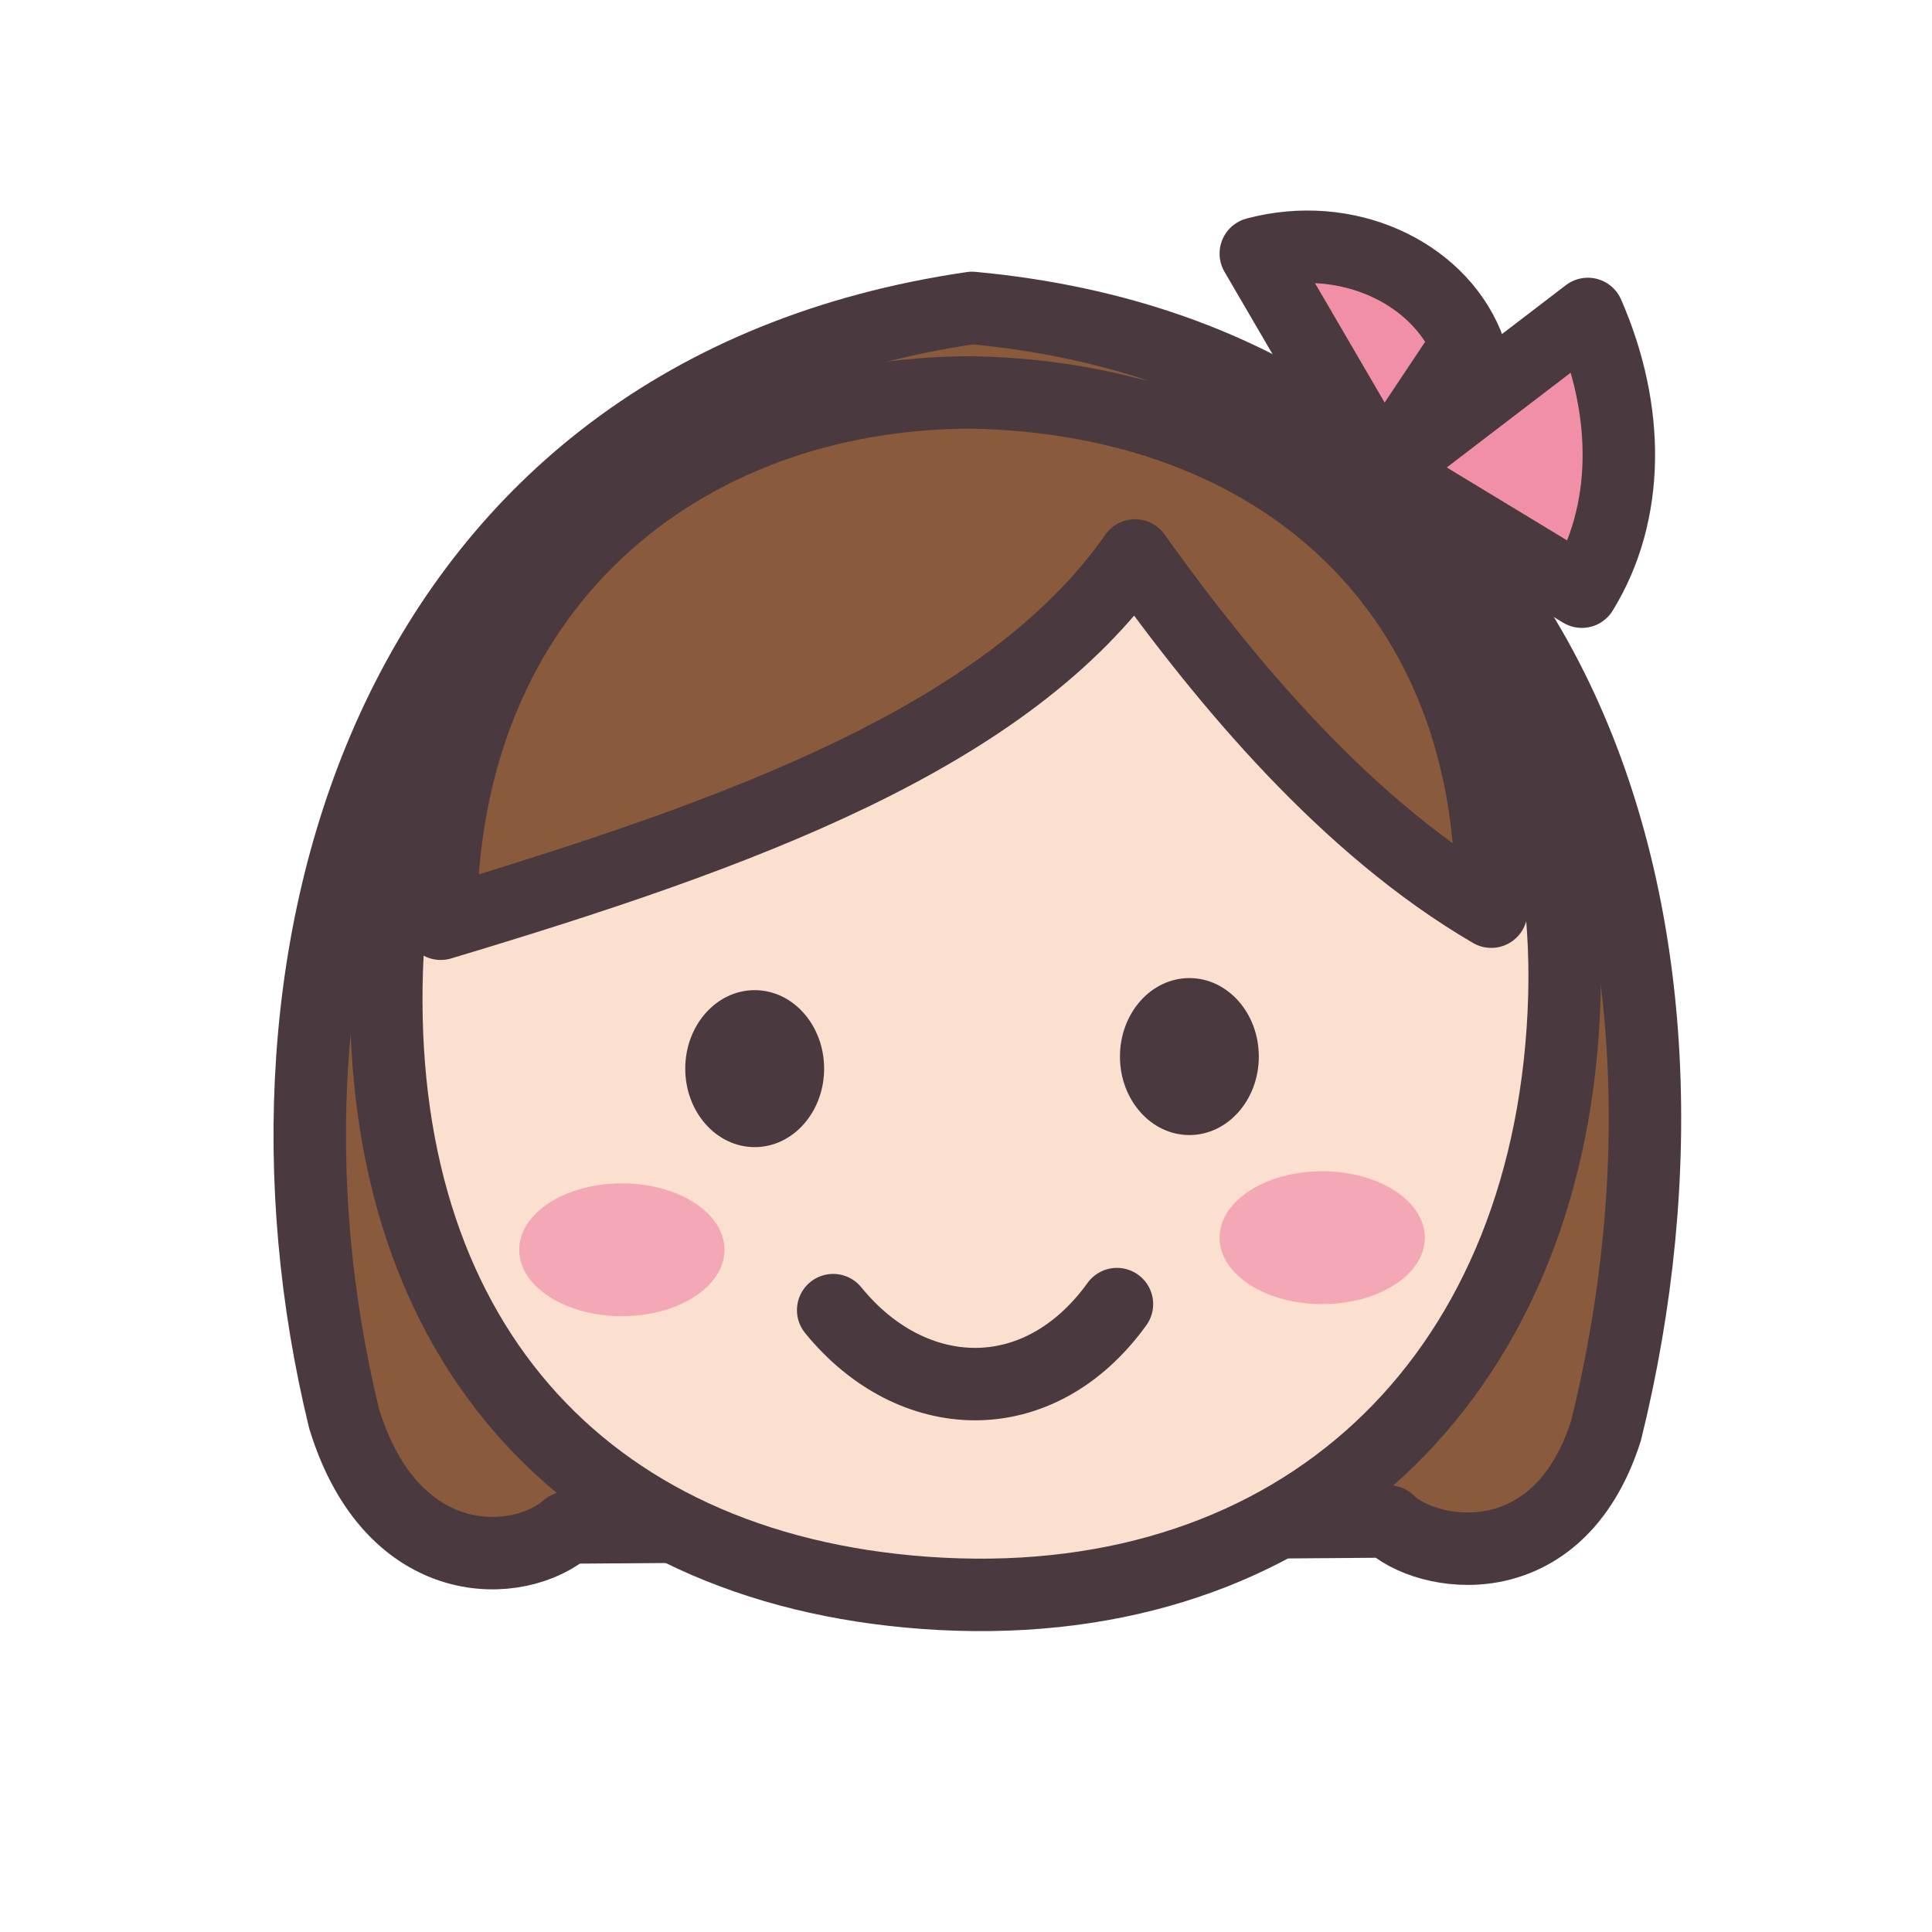
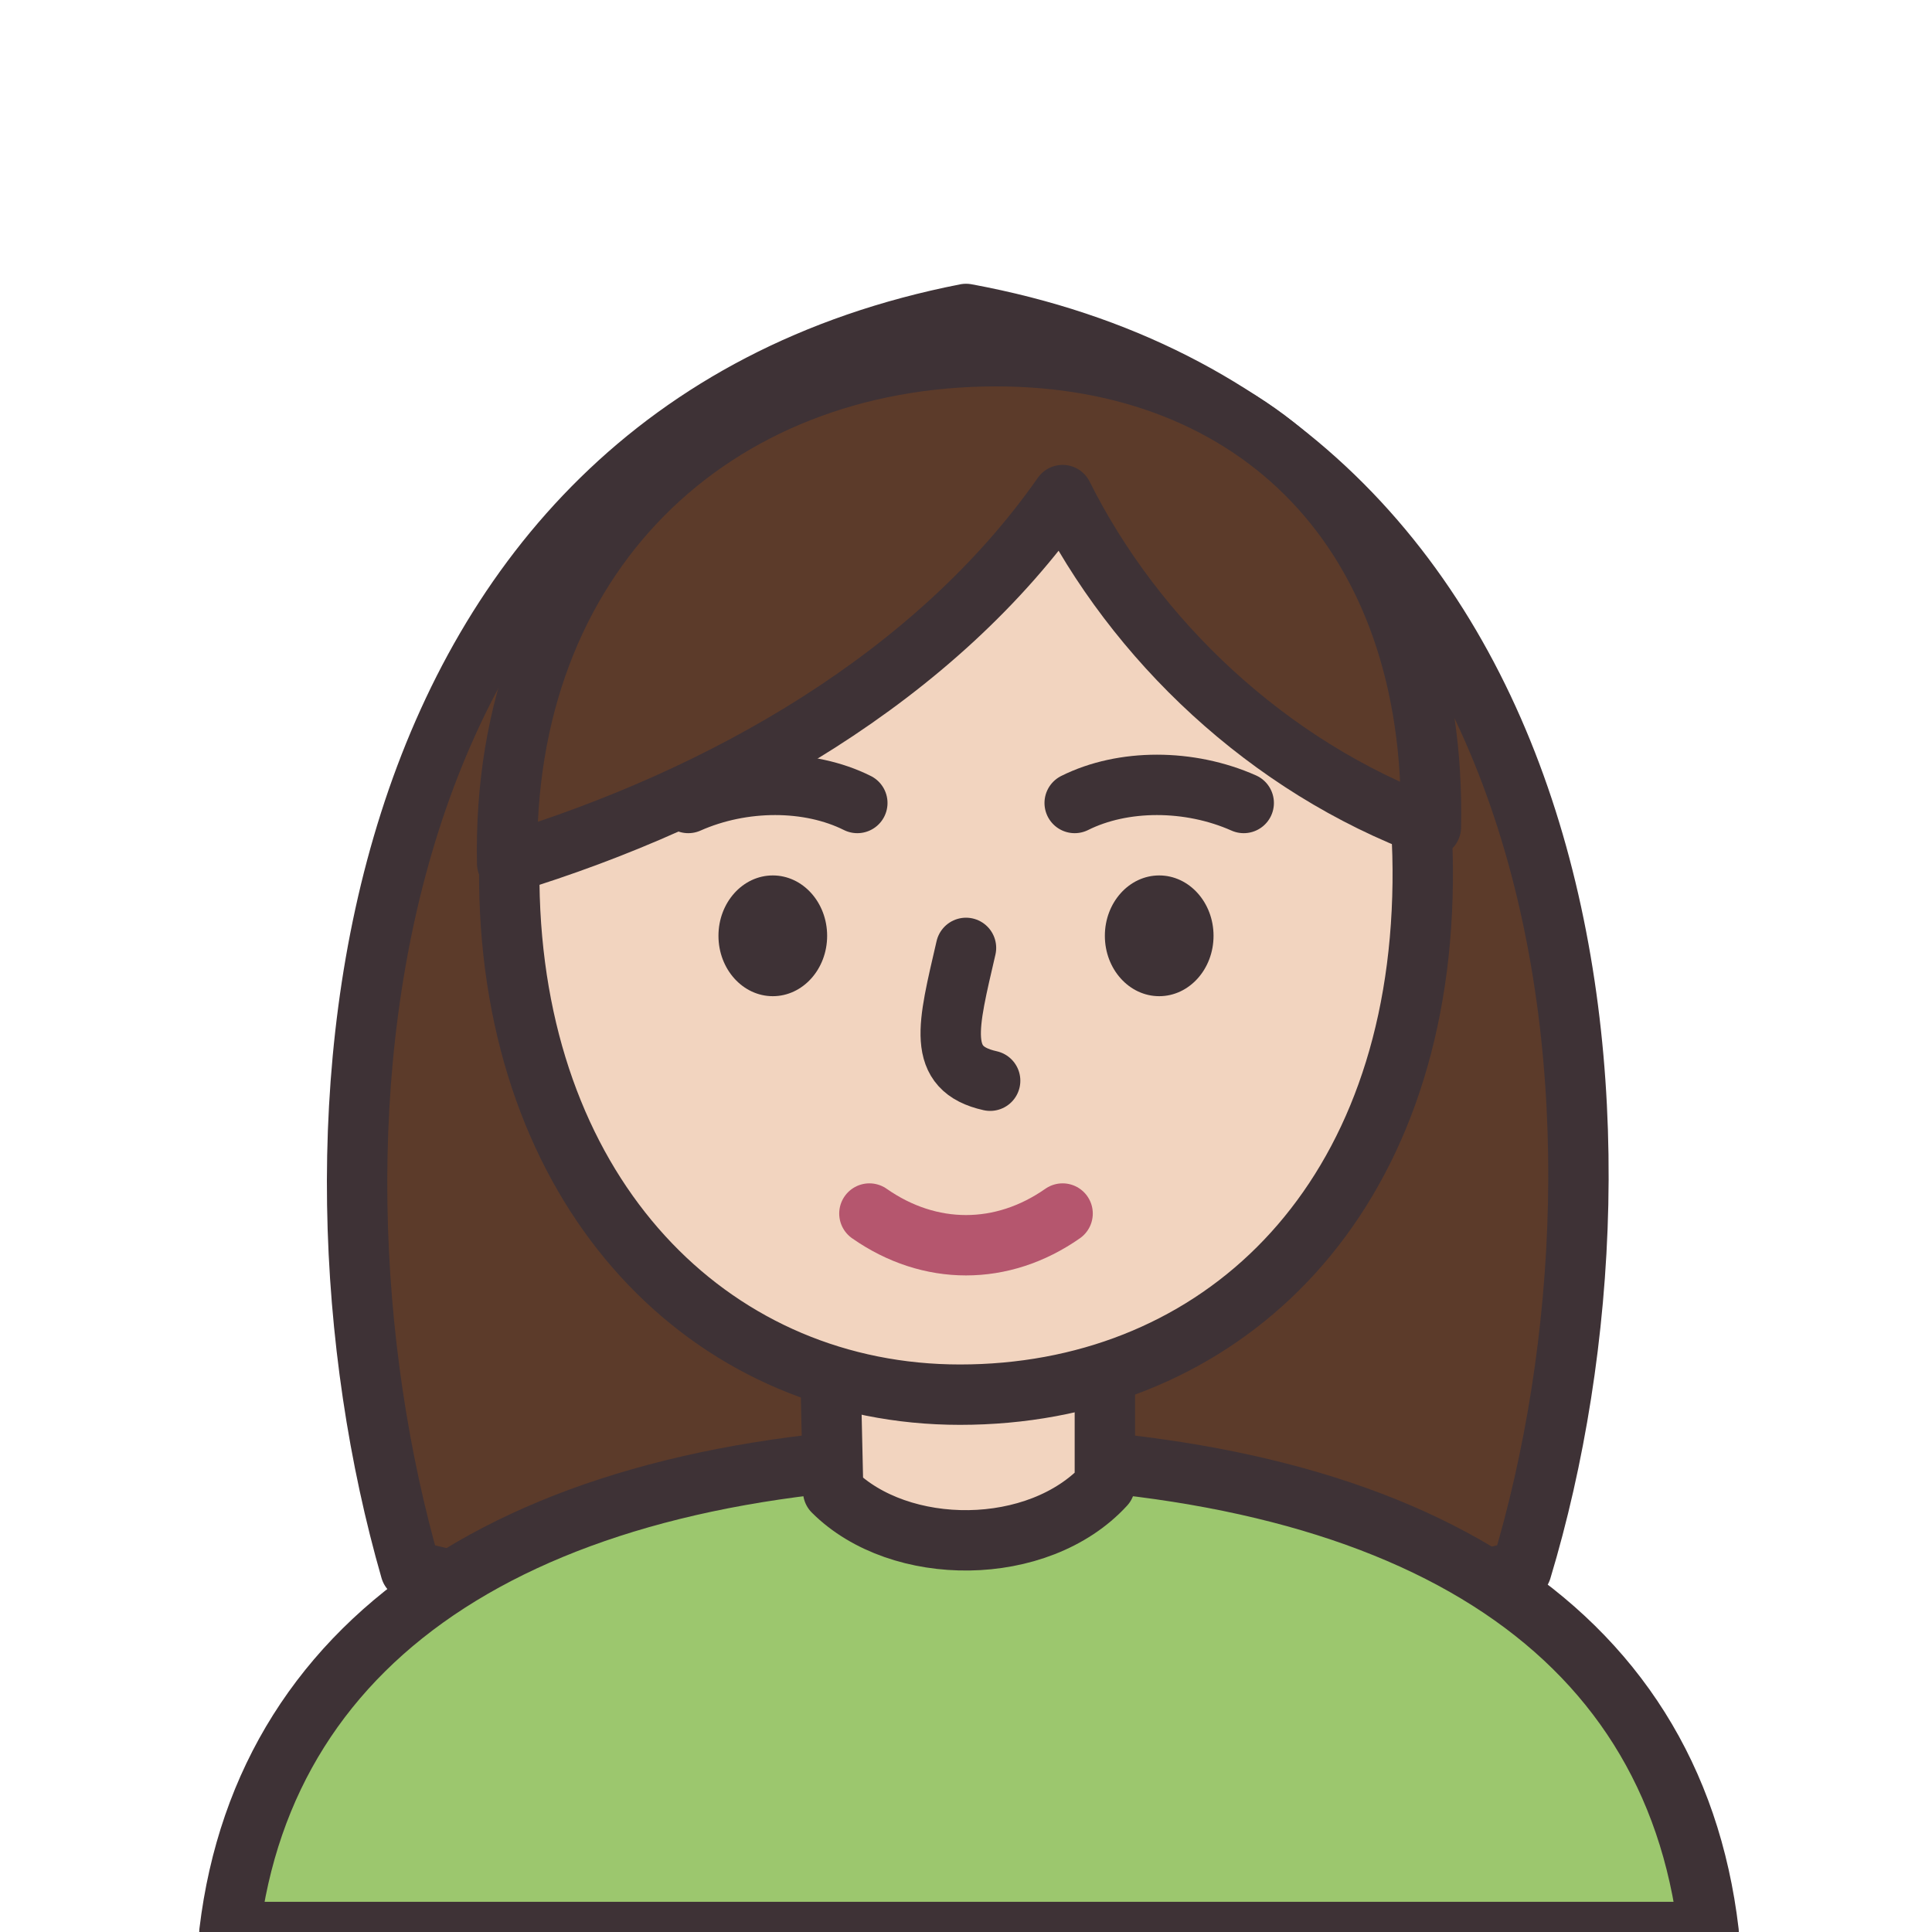
<svg xmlns="http://www.w3.org/2000/svg" viewBox="0 0 64 64">
-   <g stroke="#4A3A3F" stroke-width="2.4" stroke-linecap="round" stroke-linejoin="round">
-     <path d="M11.4 47C7.6 31.4 13 13 32.2 10.2C51.6 12 57.4 30.4 53.2 47.4C51.6 52.4 47.2 51.6 46 50.4L18.8 50.6C17.2 52 13 52.2 11.4 47Z" fill="#8A5A3C" />
-     <path d="M32 13.4C44.4 12.6 52.4 21.6 51.8 33.6C51.2 45.8 43 53.4 31.2 52.8C19.6 52.2 12.6 44.6 12.8 32.6C13 20.8 20.4 14 32 13.4Z" fill="#FBE0CF" />
-     <path d="M14.6 30.6C14.6 19.4 22.6 13 32.2 13C42.4 13.2 49.6 19.6 49.4 30.2C44.6 27.4 40.6 22.6 37.6 18.4C33.4 24.4 24.6 27.6 14.6 30.6Z" fill="#8A5A3C" />
-     <path d="M45.8 15.6L52.6 10.4C54 13.6 54 17 52.4 19.6ZM45.8 15.6L41.6 8.4C44.6 7.6 47.6 9 48.6 11.4Z" fill="#F08FA6" />
-     <path d="M27.6 43.4C30.2 46.6 34.4 46.8 37 43.2" fill="none" />
+   <g stroke="#3E3236" stroke-width="2" stroke-linecap="round" stroke-linejoin="round">
+     <path d="M13.6 52C9.4 37.4 11.6 14.4 32 10.4C52.6 14.2 54.8 37.4 50.4 52C44 54 20 54 13.6 52Z" fill="#5C3B2A" />
+     <path d="M7.6 64C8.8 54 17.6 48.4 32 48.2C46.6 48.4 55.4 53.8 56.6 64Z" fill="#9CC76E" />
+     <path d="M27.4 40.6L27.6 49.4C29.8 51.6 34.4 51.6 36.6 49.2L36.6 40.6Z" fill="#F2D4BF" />
+     <path d="M32 12.6C42 12.4 47.6 20 47.1 30.2C46.6 40.4 40 46.2 31.8 46.2C23.8 46.2 17.4 40 16.9 30.2C16.4 20 22 12.8 32 12.6Z" fill="#F2D4BF" />
+     <path d="M16.8 28.6C16.6 18.4 23.6 11.8 33 11.8C41.6 11.8 47.6 17.6 47.4 27.4C42 25.4 37.6 21.2 35.2 16.4C31 22.4 24 26.4 16.8 28.6Z" fill="#5C3B2A" />
+     <path d="M22.8 26.6C24.6 25.8 26.8 25.8 28.4 26.6M35.6 26.6C37.2 25.8 39.4 25.8 41.2 26.6M32 31.4C31.4 34 31 35.4 32.8 35.8" fill="none" />
  </g>
-   <ellipse cx="25" cy="35.4" rx="2.3" ry="2.6" fill="#4A3A3F" />
-   <ellipse cx="39.4" cy="35" rx="2.3" ry="2.6" fill="#4A3A3F" />
-   <ellipse cx="20.6" cy="41.4" rx="3.4" ry="2.2" fill="#F4A7B4" />
-   <ellipse cx="43.8" cy="41" rx="3.4" ry="2.2" fill="#F4A7B4" />
+   <path d="M28.8 40.2C30.8 41.6 33.2 41.6 35.2 40.2" stroke="#B5566E" stroke-width="2" stroke-linecap="round" fill="none" />
+   <ellipse cx="25.6" cy="31" rx="1.8" ry="2" fill="#3E3236" />
+   <ellipse cx="38.4" cy="31" rx="1.8" ry="2" fill="#3E3236" />
</svg>
